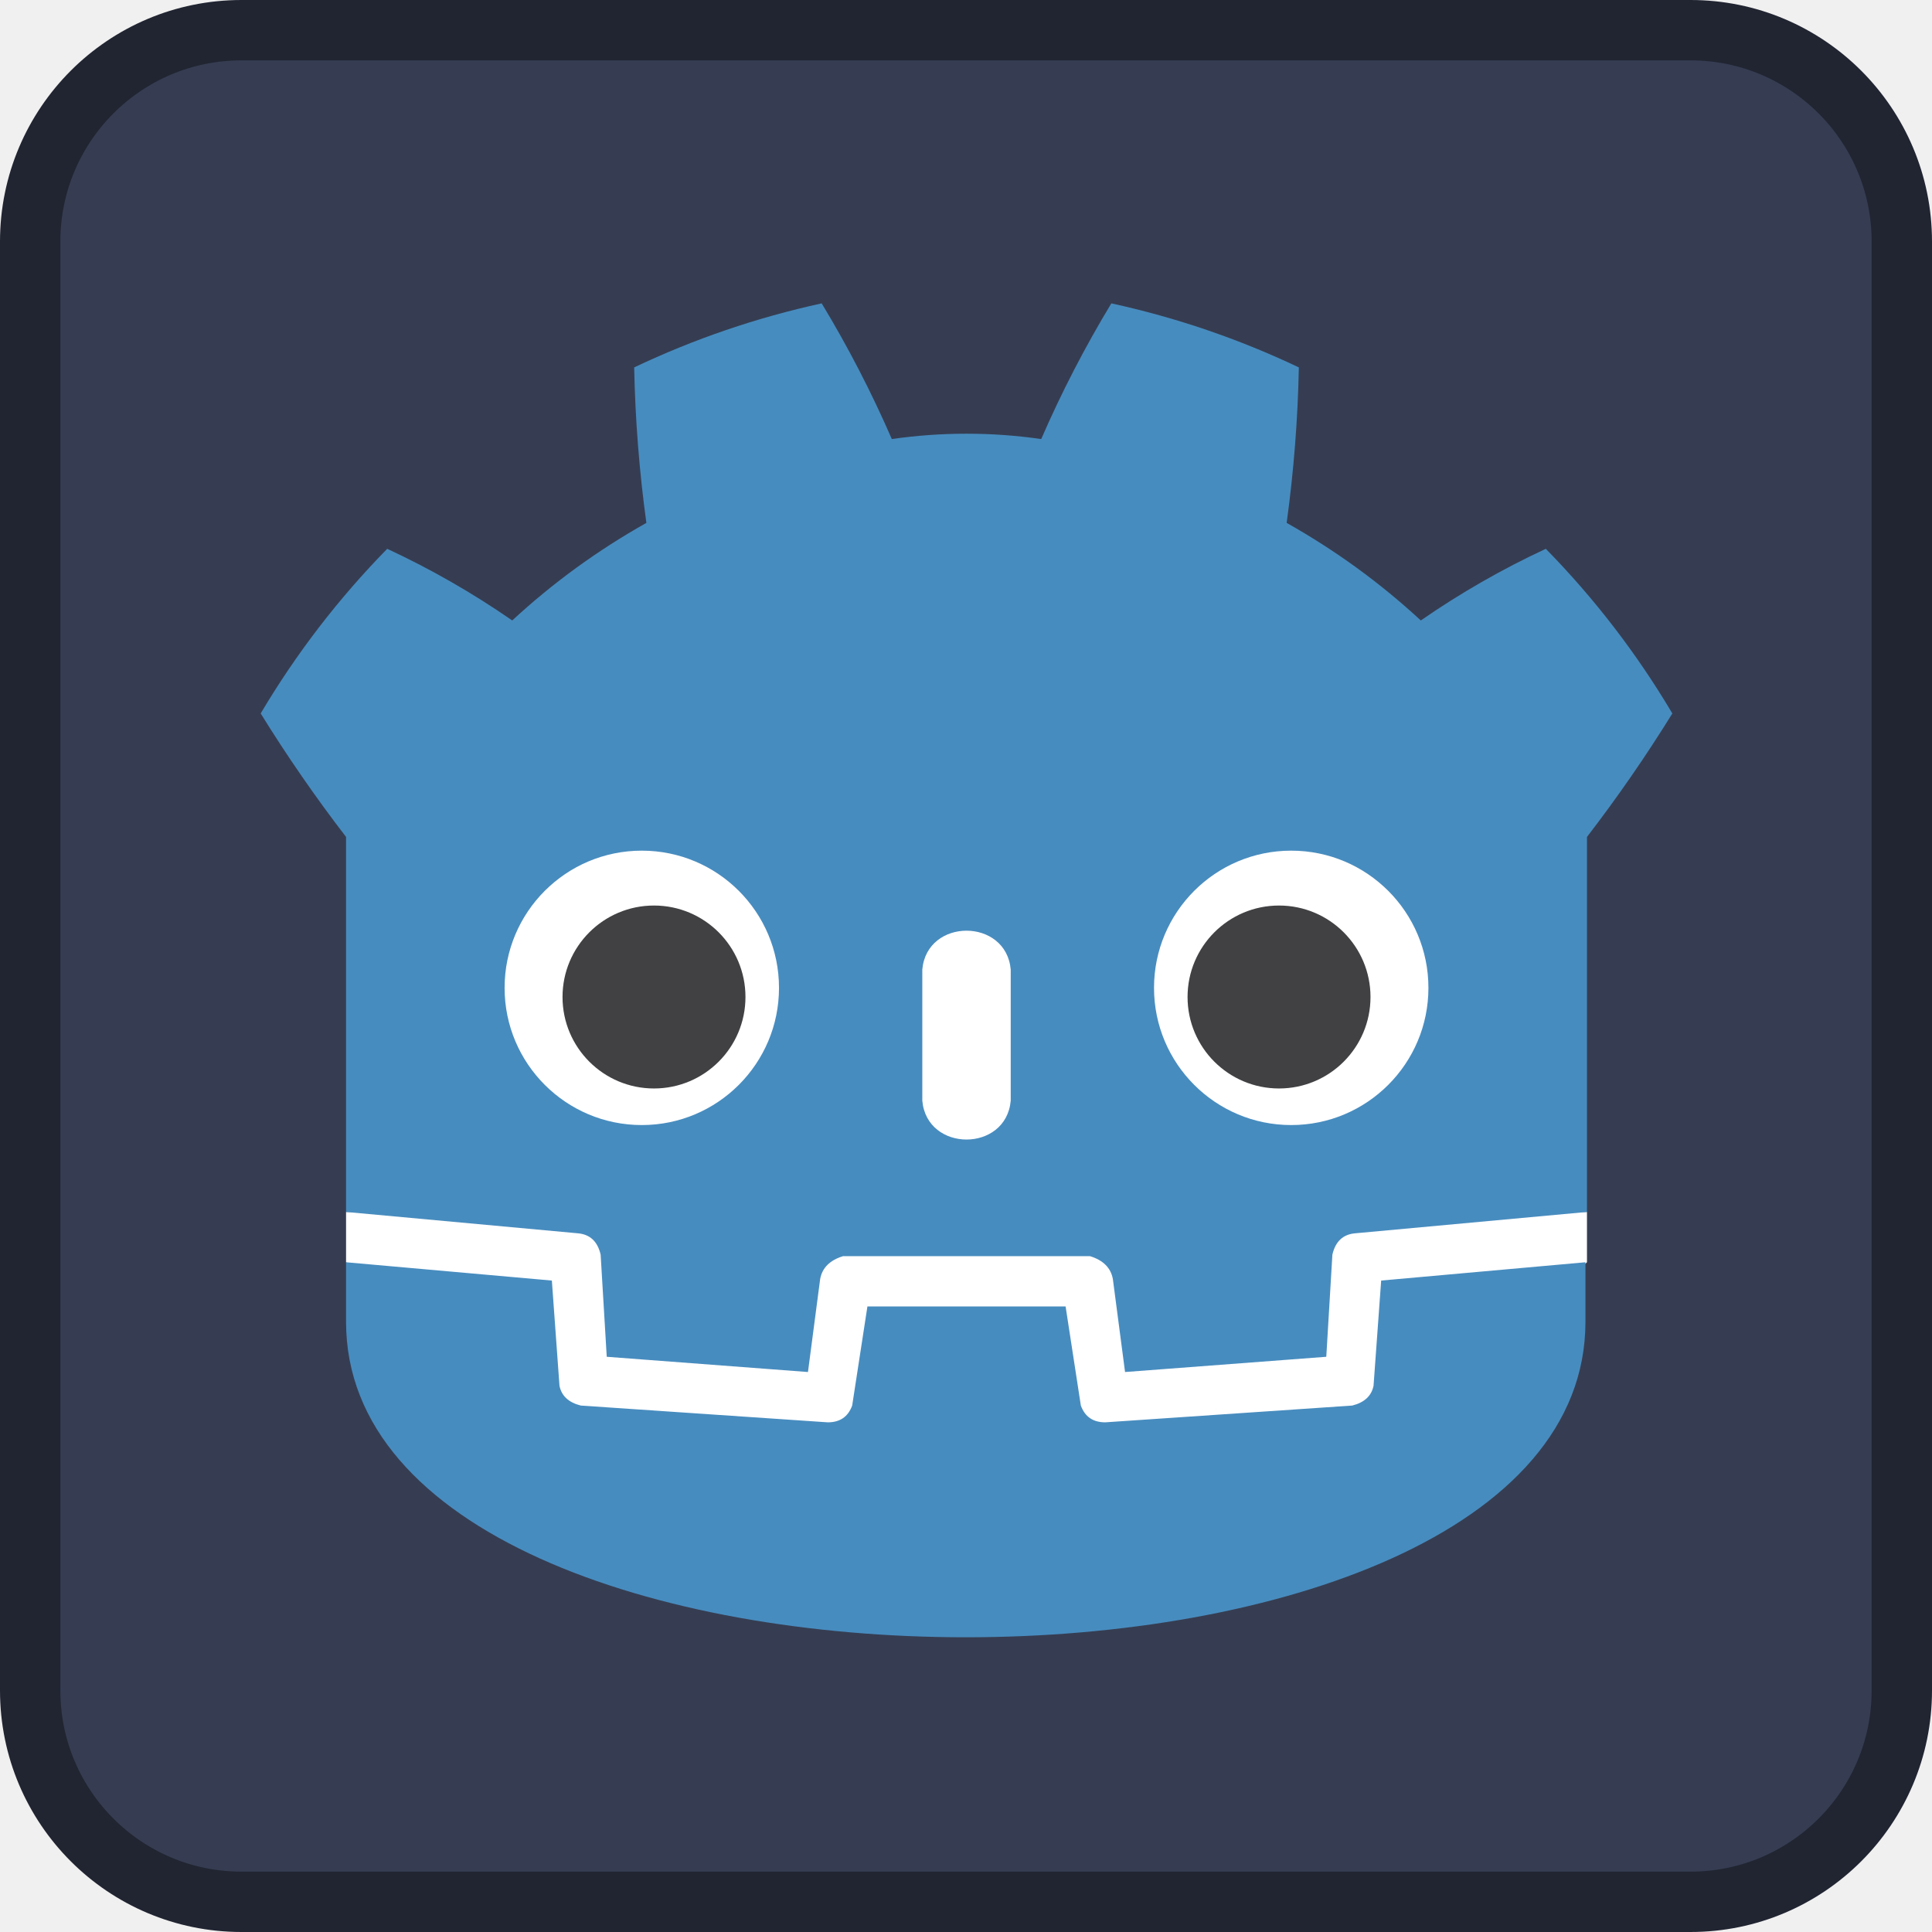
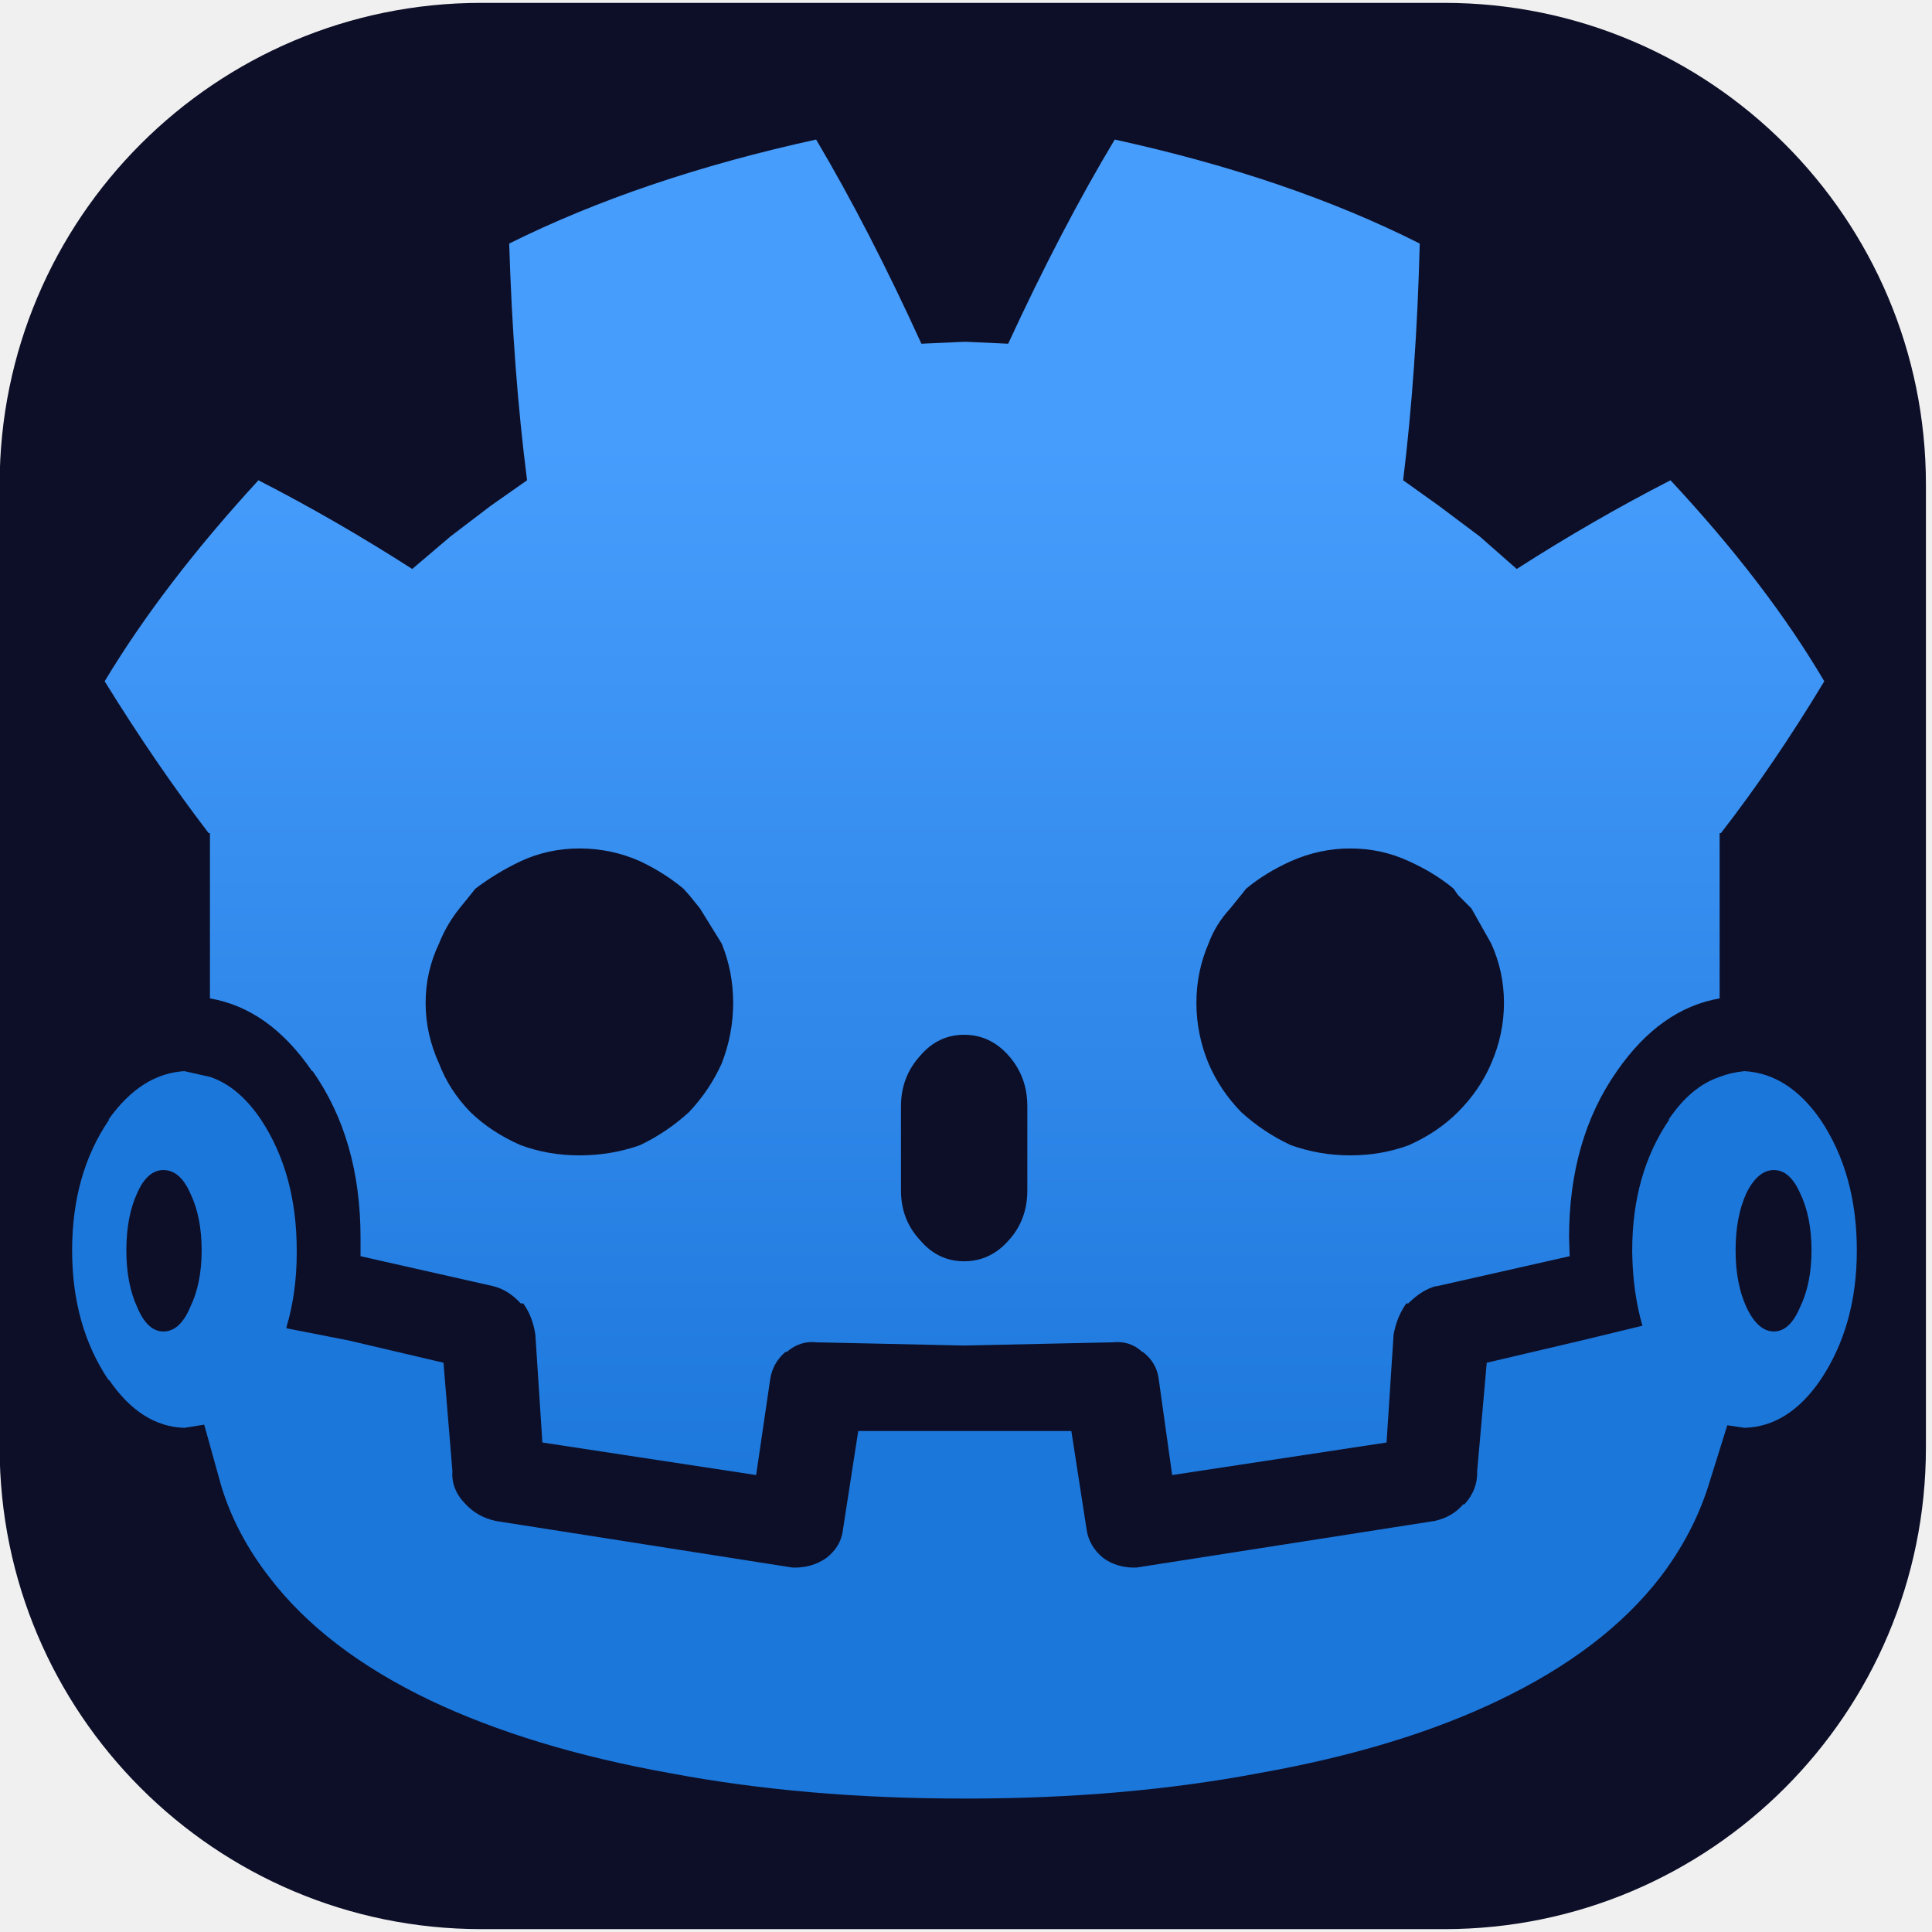
- <svg xmlns="http://www.w3.org/2000/svg" height="128" width="128">
-   <rect x="2" y="2" width="124" height="124" rx="14" fill="#363d52" stroke="#212532" stroke-width="4" />
-   <g transform="scale(.101) translate(122 122)">
-     <g fill="#fff">
-       <path d="M105 673v33q407 354 814 0v-33z" />
-       <path fill="#478cbf" d="m105 673 152 14q12 1 15 14l4 67 132 10 8-61q2-11 15-15h162q13 4 15 15l8 61 132-10 4-67q3-13 15-14l152-14V427q30-39 56-81-35-59-83-108-43 20-82 47-40-37-88-64 7-51 8-102-59-28-123-42-26 43-46 89-49-7-98 0-20-46-46-89-64 14-123 42 1 51 8 102-48 27-88 64-39-27-82-47-48 49-83 108 26 42 56 81zm0 33v39c0 276 813 276 813 0v-39l-134 12-5 69q-2 10-14 13l-162 11q-12 0-16-11l-10-65H447l-10 65q-4 11-16 11l-162-11q-12-3-14-13l-5-69z" />
-       <path d="M483 600c3 34 55 34 58 0v-86c-3-34-55-34-58 0z" />
-       <circle cx="725" cy="526" r="90" />
-       <circle cx="299" cy="526" r="90" />
+ <svg xmlns="http://www.w3.org/2000/svg" width="100%" height="100%" viewBox="0 0 1024 1024" version="1.1" xml:space="preserve" style="fill-rule:evenodd;clip-rule:evenodd;stroke-linejoin:round;stroke-miterlimit:2;">
+   <g transform="matrix(0.932581,0,0,0.932581,146.23,69.9964)">
+     <g transform="matrix(1.07229,0,0,1.0707,-156.801,-73.4299)">
+       <path d="M1020.78,255.621L1020.78,766.862C1020.78,907.943 906.406,1022.48 765.535,1022.48L255.052,1022.48C114.18,1022.48 -0.19,907.943 -0.19,766.862L-0.19,255.621C-0.19,114.54 114.18,-0 255.052,-0L765.535,-0C906.406,-0 1020.78,114.54 1020.78,255.621Z" style="fill:rgb(13,15,40);" />
    </g>
-     <g fill="#414042">
-       <circle cx="307" cy="532" r="60" />
-       <circle cx="717" cy="532" r="60" />
+     <g transform="matrix(7.25286,0,0,7.25286,-115.812,-829.823)">
+       <path d="M51.8,182.65C51.8,181.017 51.5,179.467 50.9,178L49.2,175.25L48.35,174.2L47.9,173.7C46.9,172.867 45.767,172.15 44.5,171.55C43,170.883 41.417,170.55 39.75,170.55C38.117,170.55 36.583,170.883 35.15,171.55C33.883,172.15 32.7,172.867 31.6,173.7L31.2,174.2L30.35,175.25C29.683,176.083 29.15,177 28.75,178C28.05,179.467 27.7,181.017 27.7,182.65C27.7,184.283 28.05,185.867 28.75,187.4C29.283,188.8 30.1,190.067 31.2,191.2C32.3,192.267 33.617,193.133 35.15,193.8C36.583,194.333 38.117,194.6 39.75,194.6C41.417,194.6 43,194.333 44.5,193.8C45.9,193.133 47.183,192.267 48.35,191.2C49.417,190.067 50.267,188.8 50.9,187.4C51.5,185.867 51.8,184.283 51.8,182.65M10.8,169.35L10.7,169.35C7.967,165.783 5.25,161.817 2.55,157.45C5.617,152.35 9.633,147.1 14.6,141.7C18.633,143.767 22.65,146.083 26.65,148.65L29.65,146.1L32.8,143.7L35.65,141.7C34.917,135.967 34.45,129.783 34.25,123.15C41.15,119.717 49.167,117 58.3,115C61.067,119.667 63.817,125 66.55,131L69.85,130.85L70.1,130.85L73.35,131C76.117,125 78.9,119.667 81.7,115C90.833,117 98.8,119.717 105.6,123.15C105.433,129.783 105,135.967 104.3,141.7L107.1,143.7L110.3,146.1L113.2,148.65C117.2,146.083 121.217,143.767 125.25,141.7C130.283,147.1 134.3,152.35 137.3,157.45C134.667,161.817 131.967,165.783 129.2,169.35L129.1,169.35L129.1,182.3C126,182.833 123.317,184.733 121.05,188C118.55,191.567 117.3,195.917 117.3,201.05L117.35,202.5L106.95,204.85L106.85,204.85C106.117,205.05 105.4,205.5 104.7,206.2L104.55,206.2C104.05,206.9 103.717,207.717 103.55,208.65L103,217.1L86.2,219.65L85.15,212.15C85.05,211.283 84.633,210.567 83.9,210L83.85,210C83.217,209.4 82.433,209.15 81.5,209.25L69.9,209.5L58.35,209.25C57.483,209.15 56.7,209.4 56,210L55.9,210C55.233,210.567 54.833,211.283 54.7,212.15L53.6,219.65L36.85,217.1L36.3,208.65C36.167,207.717 35.85,206.9 35.35,206.2L35.15,206.2C34.517,205.5 33.8,205.05 33,204.85L22.6,202.5L22.6,201.05C22.6,195.917 21.35,191.567 18.85,188L18.8,188C16.567,184.733 13.9,182.833 10.8,182.3L10.8,169.35M69.9,185.15C68.533,185.15 67.383,185.7 66.45,186.8C65.45,187.9 64.95,189.217 64.95,190.75L64.95,197.35C64.95,198.883 65.45,200.183 66.45,201.25C67.383,202.35 68.533,202.9 69.9,202.9C71.267,202.9 72.433,202.35 73.4,201.25C74.367,200.183 74.85,198.883 74.85,197.35L74.85,190.75C74.85,189.217 74.367,187.9 73.4,186.8C72.433,185.7 71.267,185.15 69.9,185.15M88.1,182.65C88.1,184.283 88.417,185.867 89.05,187.4C89.65,188.8 90.5,190.067 91.6,191.2C92.767,192.267 94.067,193.133 95.5,193.8C97,194.333 98.55,194.6 100.15,194.6C101.783,194.6 103.317,194.333 104.75,193.8C106.25,193.133 107.533,192.267 108.6,191.2C109.733,190.067 110.6,188.8 111.2,187.4C111.867,185.867 112.2,184.283 112.2,182.65C112.2,181.017 111.867,179.467 111.2,178L109.65,175.25L108.6,174.2L108.25,173.7C107.25,172.867 106.083,172.15 104.75,171.55C103.317,170.883 101.783,170.55 100.15,170.55C98.55,170.55 97,170.883 95.5,171.55C94.167,172.15 93,172.867 92,173.7L91.6,174.2L90.75,175.25C89.983,176.083 89.417,177 89.05,178C88.417,179.467 88.1,181.017 88.1,182.65" style="fill:url(#_Linear1);fill-rule:nonzero;" />
+     </g>
+     <g transform="matrix(7.25286,0,0,7.25286,-115.812,-829.823)">
+       <path d="M10.15,202.05C10.15,200.283 9.85,198.783 9.25,197.55C8.717,196.35 8.017,195.75 7.15,195.75C6.317,195.75 5.633,196.35 5.1,197.55C4.533,198.783 4.25,200.283 4.25,202.05C4.25,203.783 4.533,205.267 5.1,206.5C5.633,207.767 6.317,208.4 7.15,208.4C8.017,208.4 8.717,207.767 9.25,206.5C9.85,205.267 10.15,203.783 10.15,202.05M15.45,227.65C13.717,225.417 12.467,223.05 11.7,220.55L10.35,215.7L8.8,215.95C6.533,215.883 4.567,214.633 2.9,212.2L2.85,212.2C0.95,209.367 0,205.983 0,202.05C0,198.05 0.967,194.633 2.9,191.8L2.85,191.8C4.55,189.4 6.533,188.133 8.8,188L10.8,188.45C12.3,188.95 13.633,190.067 14.8,191.8C16.667,194.633 17.6,198.05 17.6,202.05L17.6,202.25C17.6,204.317 17.333,206.25 16.8,208.05L16.8,208.15L21.65,209.1L29.1,210.85L29.8,219.35C29.733,220.317 30.083,221.183 30.85,221.95C31.483,222.617 32.267,223.05 33.2,223.25L56.45,226.9C57.45,226.933 58.333,226.683 59.1,226.15C59.867,225.55 60.3,224.817 60.4,223.95L61.6,216.2L78.3,216.2L79.5,223.95C79.633,224.817 80.067,225.55 80.8,226.15C81.533,226.683 82.4,226.933 83.4,226.9L106.75,223.25C107.683,223.05 108.433,222.617 109,221.95L109.1,221.95C109.8,221.183 110.133,220.317 110.1,219.35L110.85,210.85L118.3,209.1L123.05,207.95C122.55,206.217 122.283,204.317 122.25,202.25L122.25,202.05C122.25,198.05 123.217,194.633 125.15,191.8L125.1,191.8C126.267,190.067 127.6,188.95 129.1,188.45C129.7,188.217 130.35,188.067 131.05,188C133.35,188.133 135.333,189.4 137,191.8C138.9,194.633 139.85,198.05 139.85,202.05C139.85,205.983 138.9,209.367 137,212.2C135.333,214.633 133.35,215.883 131.05,215.95L129.7,215.75L128.2,220.55C127.4,223.05 126.15,225.417 124.45,227.65C121.517,231.45 117.3,234.667 111.8,237.3C106.6,239.8 100.35,241.7 93.05,243C86.017,244.333 78.367,245 70.1,245L69.85,245C61.517,245 53.833,244.333 46.8,243C39.567,241.7 33.317,239.8 28.05,237.3C22.55,234.667 18.35,231.45 15.45,227.65M136.3,202.05C136.3,200.283 136,198.783 135.4,197.55C134.867,196.35 134.183,195.75 133.35,195.75C132.517,195.75 131.8,196.35 131.2,197.55C130.633,198.783 130.35,200.283 130.35,202.05C130.35,203.783 130.633,205.267 131.2,206.5C131.8,207.767 132.517,208.4 133.35,208.4C134.183,208.4 134.867,207.767 135.4,206.5C136,205.267 136.3,203.783 136.3,202.05" style="fill:rgb(28,119,219);fill-rule:nonzero;" />
    </g>
  </g>
+   <defs>
+     <linearGradient id="_Linear1" x1="0" y1="0" x2="1" y2="0" gradientUnits="userSpaceOnUse" gradientTransform="matrix(5.22312e-15,85.3,-85.3,5.22312e-15,62.1546,138.5)">
+       <stop offset="0" style="stop-color:rgb(71,157,252);stop-opacity:1" />
+       <stop offset="1" style="stop-color:rgb(28,119,219);stop-opacity:1" />
+     </linearGradient>
+   </defs>
</svg>
